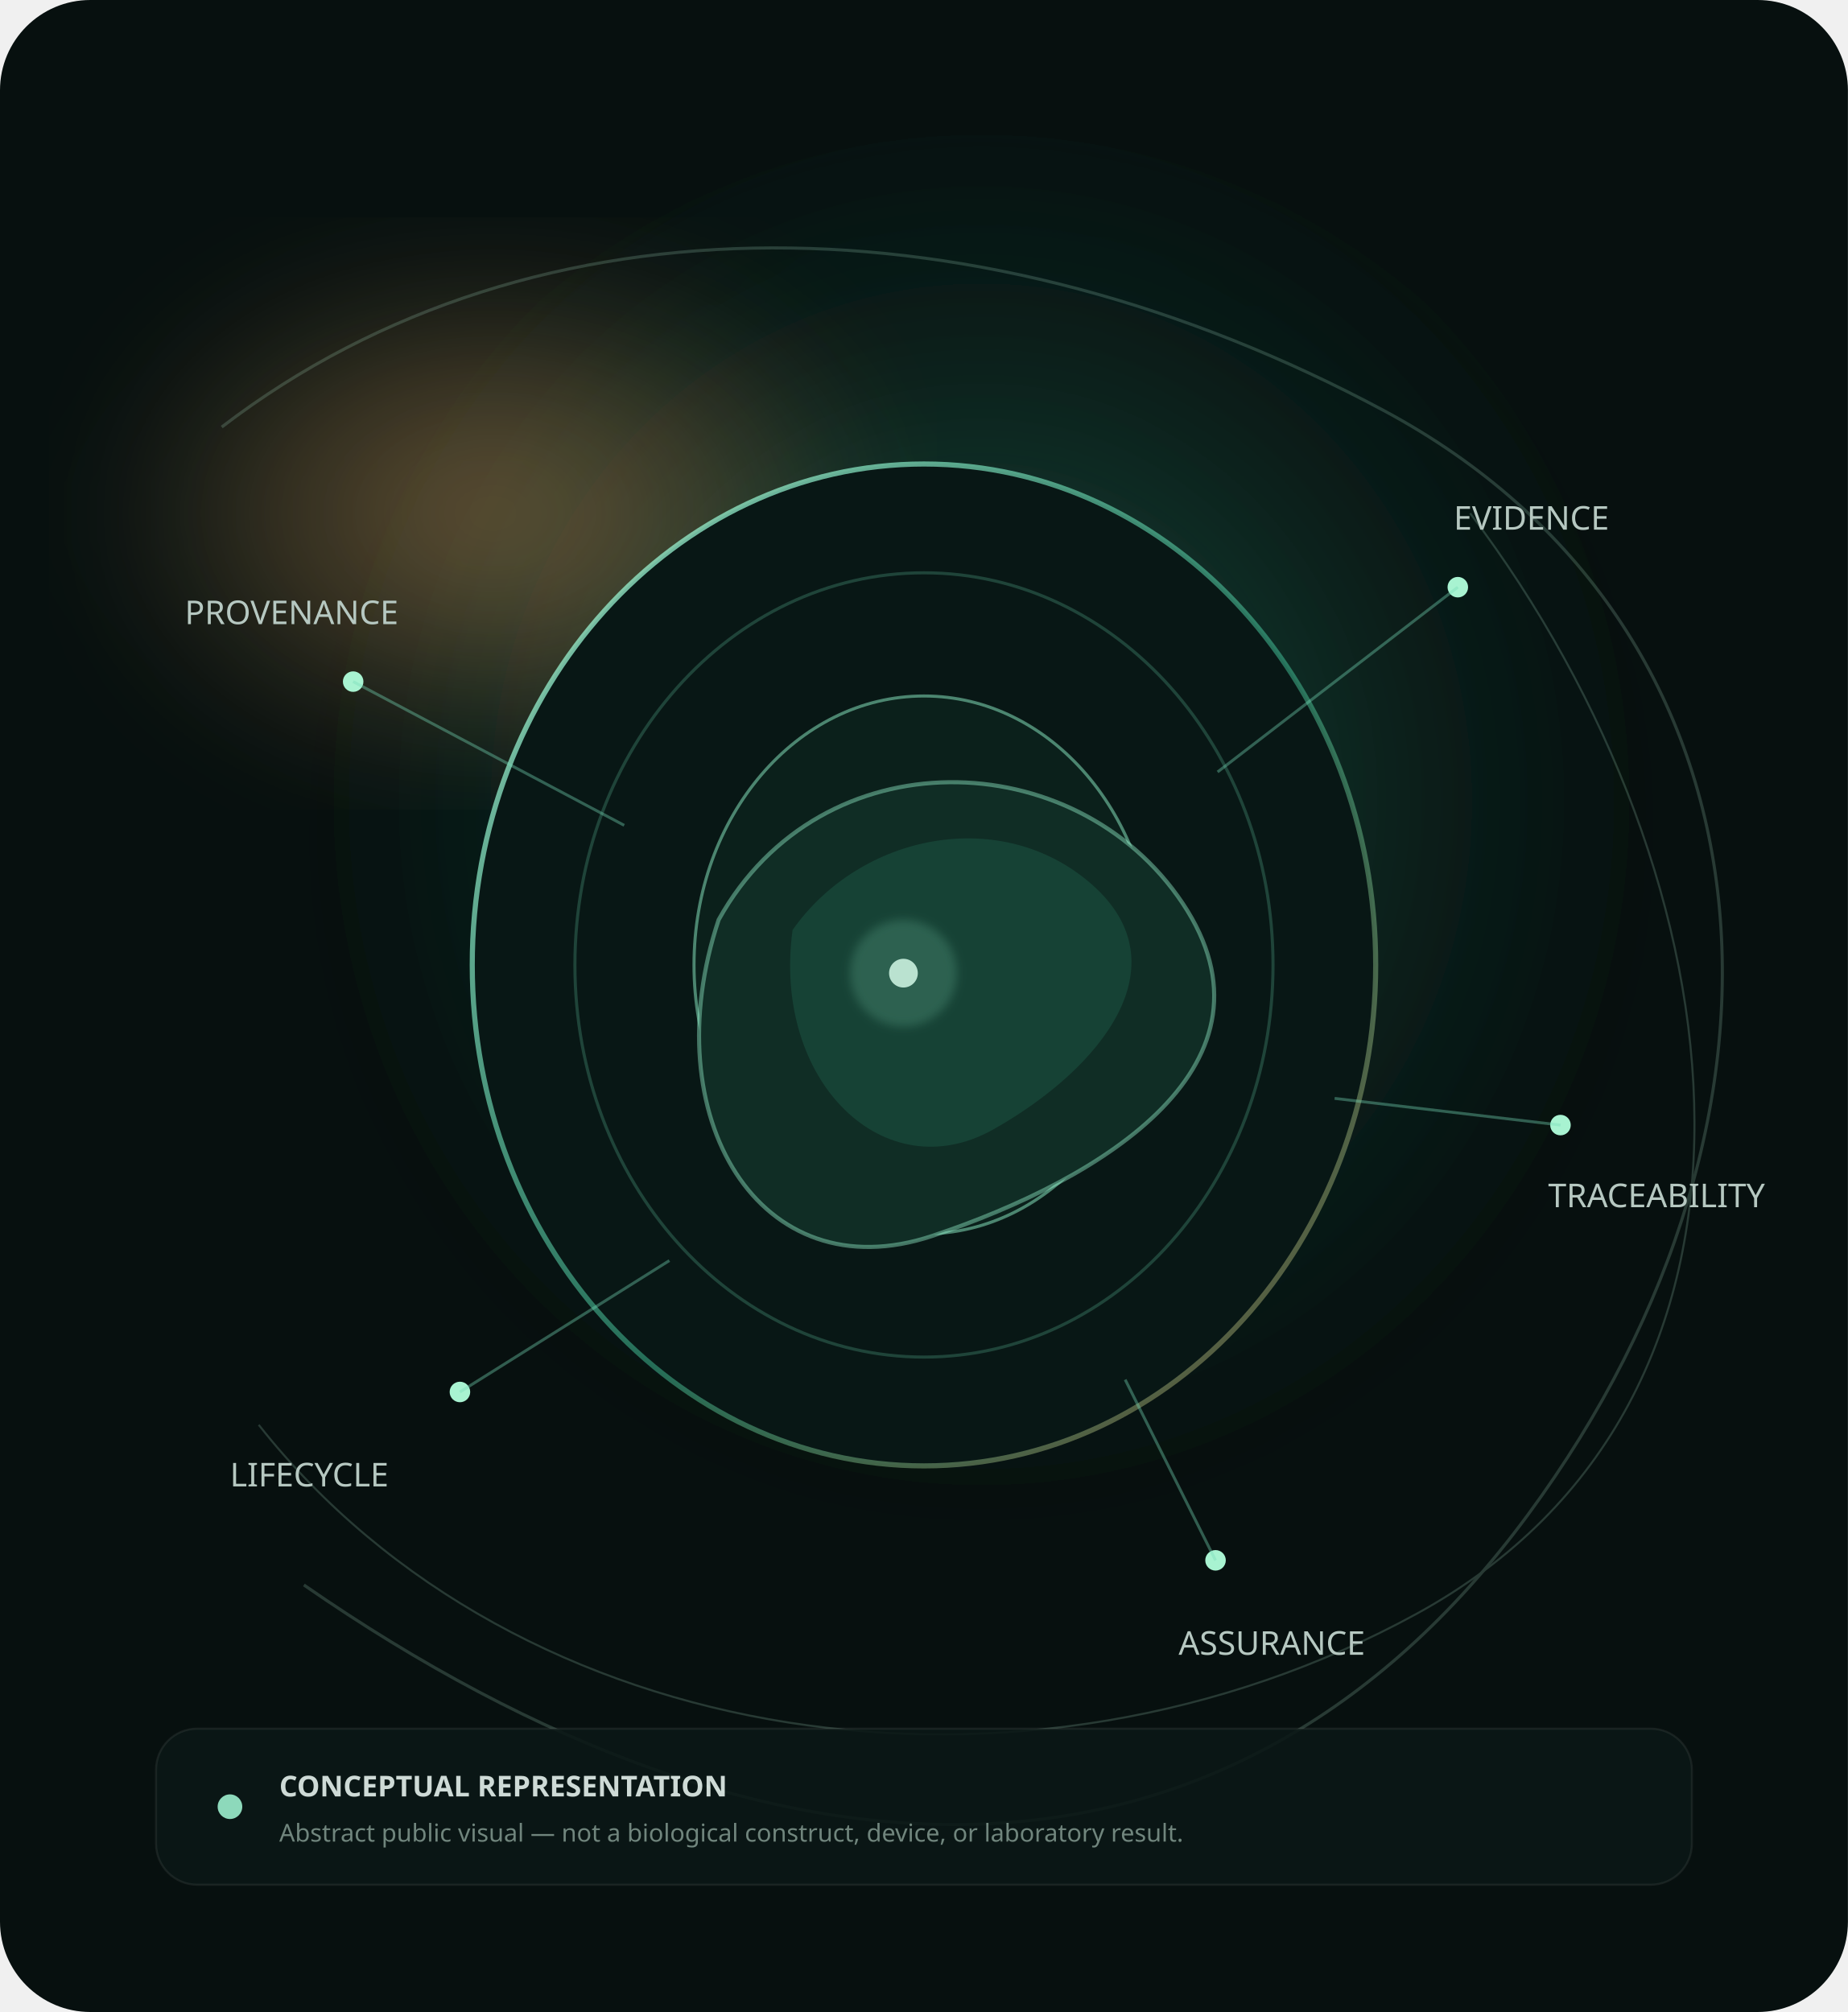
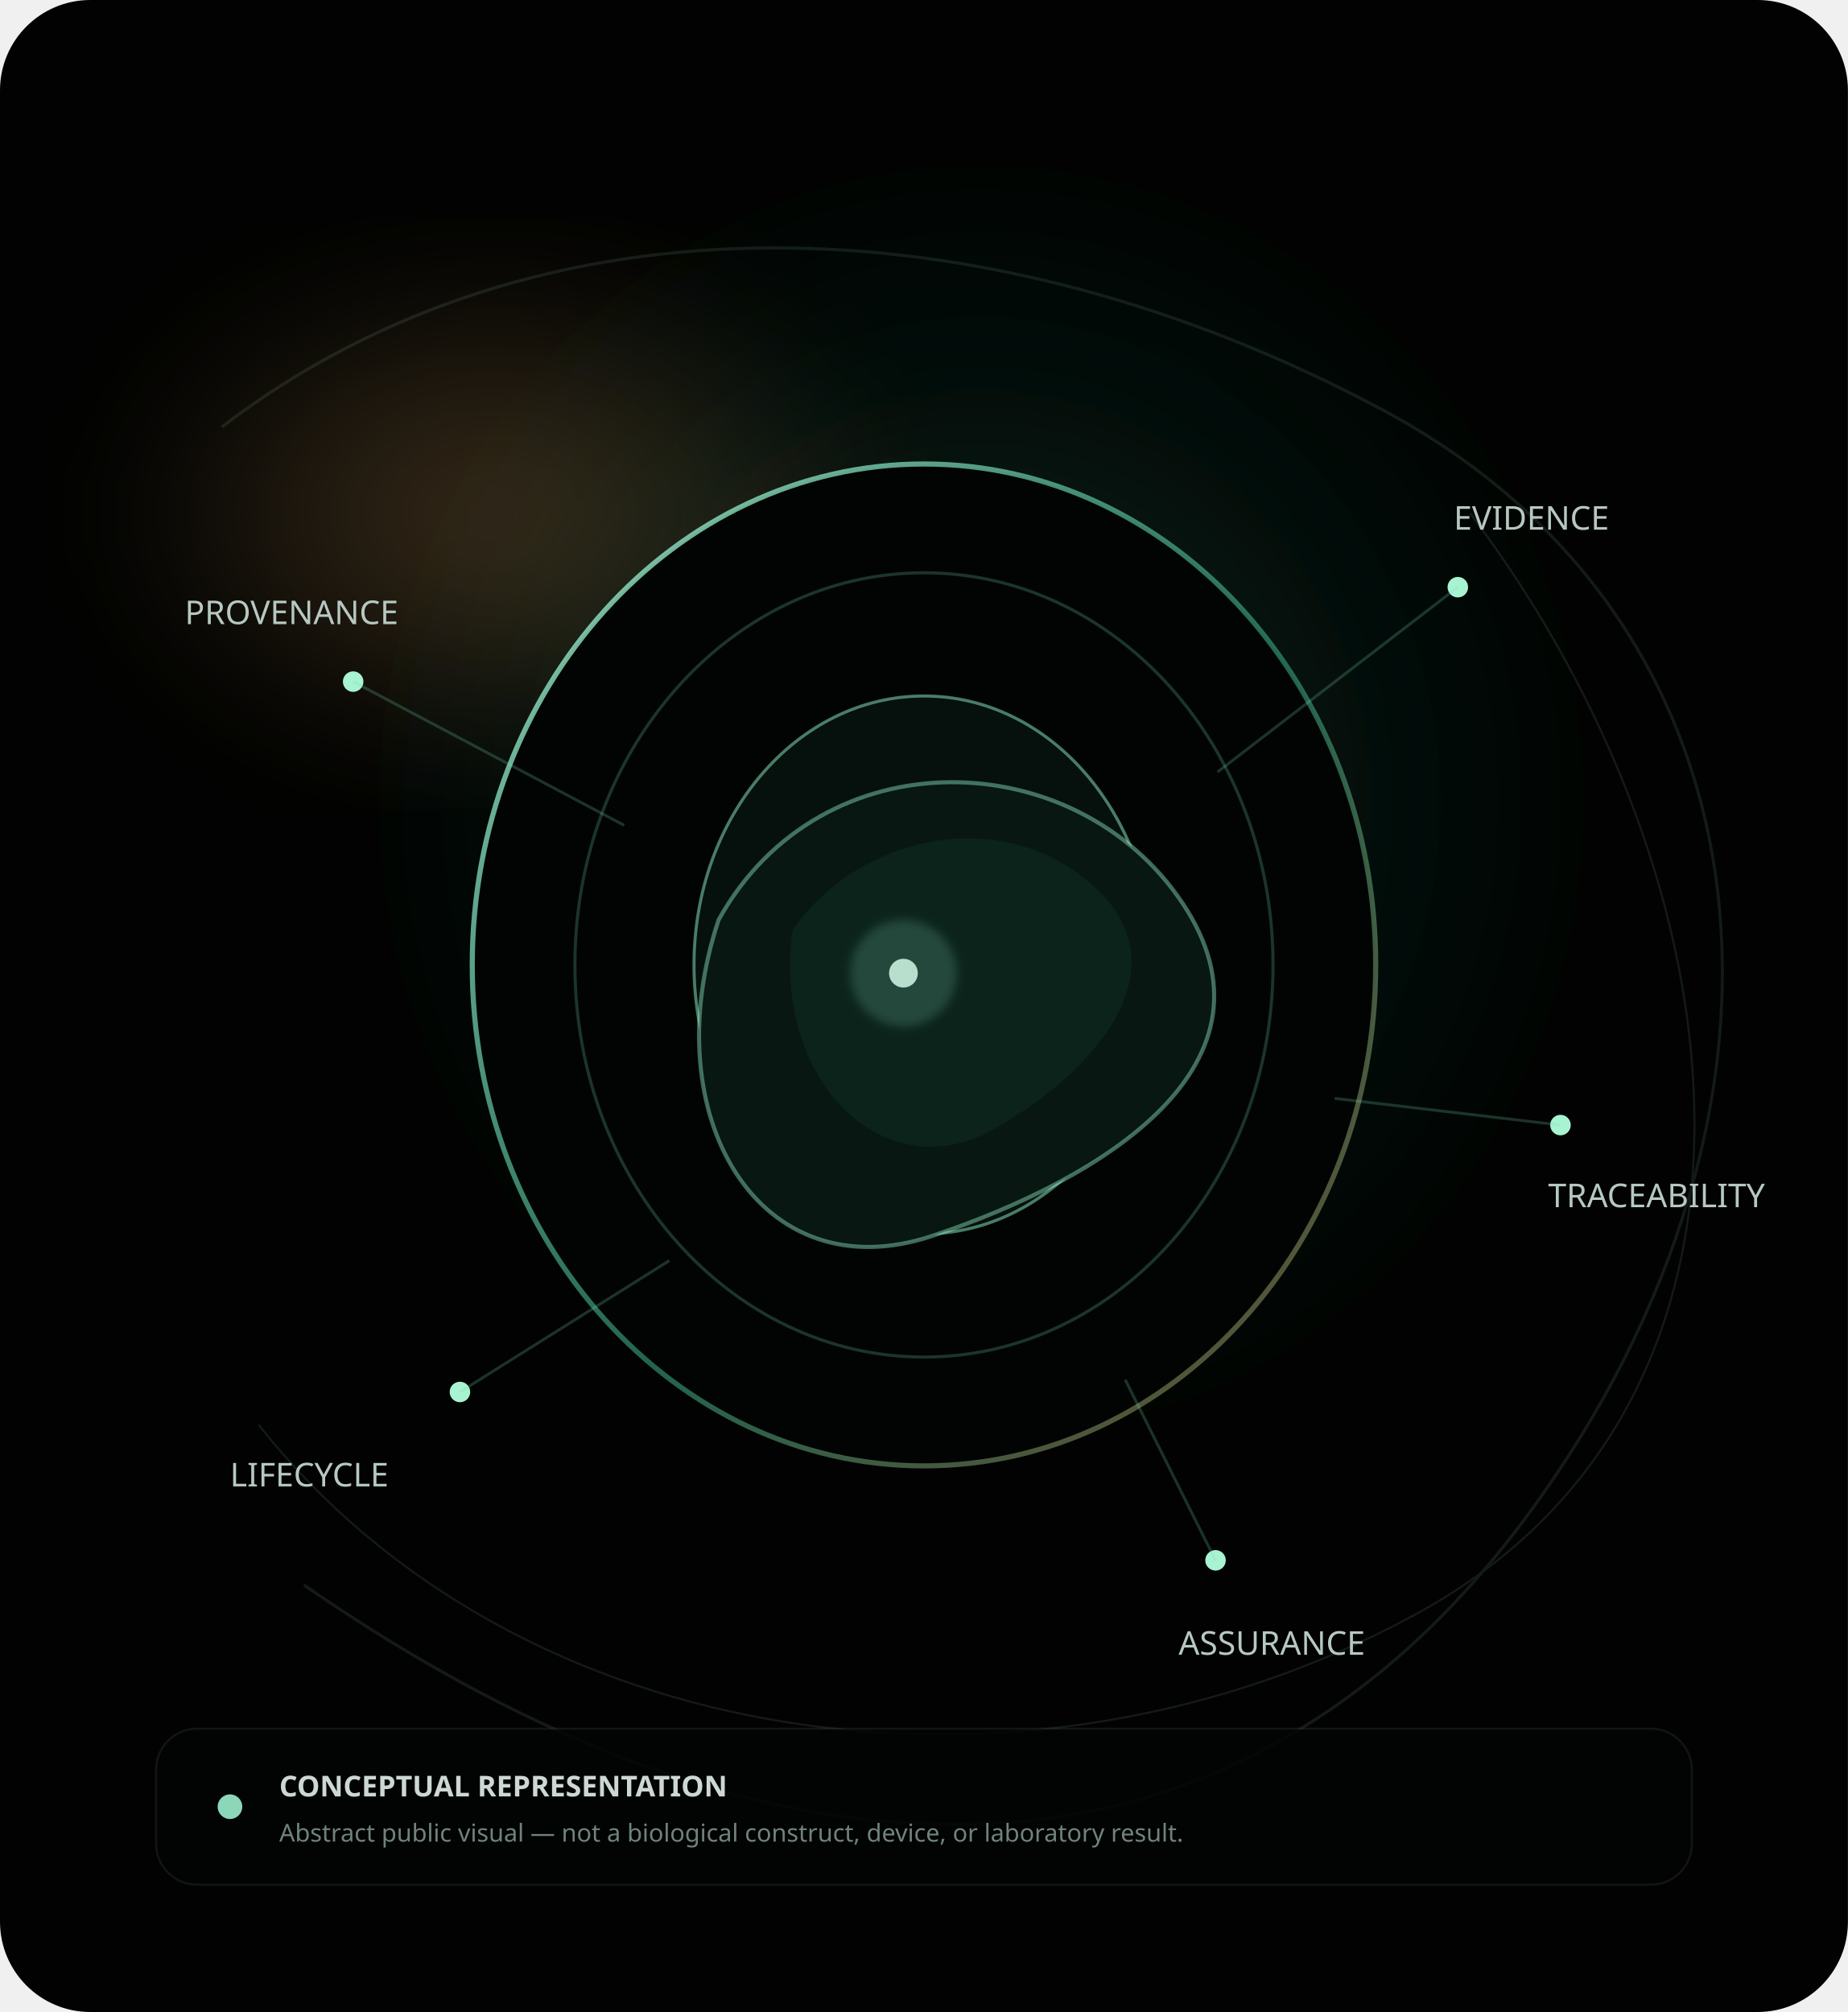
<svg xmlns="http://www.w3.org/2000/svg" viewBox="0 0 900 980" role="img" aria-labelledby="title desc">
  <defs>
    <radialGradient id="halo" cx="50%" cy="45%" r="55%">
-       <stop offset="0" stop-color="#9ff4d2" stop-opacity=".55" />
-       <stop offset=".34" stop-color="#3ccfa1" stop-opacity=".18" />
+       <stop offset="0" stop-color="#9ff4d2" stop-opacity=".34" />
+       <stop offset=".34" stop-color="#3ccfa1" stop-opacity=".10" />
      <stop offset="1" stop-color="#07100f" stop-opacity="0" />
    </radialGradient>
    <radialGradient id="amber" cx="50%" cy="50%" r="55%">
-       <stop offset="0" stop-color="#f2b66c" stop-opacity=".42" />
+       <stop offset="0" stop-color="#f2b66c" stop-opacity=".24" />
      <stop offset="1" stop-color="#f2b66c" stop-opacity="0" />
    </radialGradient>
    <linearGradient id="ring" x1="0" y1="0" x2="1" y2="1">
      <stop offset="0" stop-color="#b6ffe0" stop-opacity=".85" />
      <stop offset=".55" stop-color="#45cda1" stop-opacity=".48" />
      <stop offset="1" stop-color="#f0b66c" stop-opacity=".42" />
    </linearGradient>
    <filter id="blur32">
      <feGaussianBlur stdDeviation="32" />
    </filter>
    <filter id="blur12">
      <feGaussianBlur stdDeviation="12" />
    </filter>
    <filter id="soft">
      <feGaussianBlur stdDeviation="2.2" />
    </filter>
  </defs>
-   <rect width="900" height="980" rx="44" fill="#07100f" />
+   <rect width="900" height="980" rx="44" fill="#010201" />
  <ellipse cx="478" cy="426" rx="340" ry="360" fill="url(#halo)" filter="url(#blur12)" />
  <ellipse cx="240" cy="250" rx="180" ry="120" fill="url(#amber)" filter="url(#blur32)" />
-   <g opacity=".18" stroke="#baf8dd" fill="none">
+   <g opacity=".10" stroke="#baf8dd" fill="none">
    <path d="M108 208C262 90 480 96 674 200S890 540 744 738 376 930 148 772" stroke-width="1.5" />
    <path d="M126 694C252 854 500 890 690 786S852 430 716 250" stroke-width="1" />
  </g>
  <g transform="translate(450 470)">
-     <ellipse rx="220" ry="244" fill="#081715" stroke="url(#ring)" stroke-width="2.5" />
+     <ellipse rx="220" ry="244" fill="#020403" stroke="url(#ring)" stroke-width="2.5" />
    <ellipse rx="170" ry="191" fill="none" stroke="#75e6bc" stroke-opacity=".22" stroke-width="1.5" />
-     <ellipse rx="112" ry="131" fill="#0b201b" stroke="#8ef1c8" stroke-opacity=".5" stroke-width="1.5" />
-     <path d="M-100-22C-50-112 74-108 126-30S88 104 4 132-132 74-100-22Z" fill="#102d25" stroke="#97f6cf" stroke-opacity=".42" stroke-width="2" />
-     <path d="M-64-17C-31-64 38-78 82-39S87 50 34 80-74 57-64-17Z" fill="#174638" opacity=".84" />
+     <ellipse rx="112" ry="131" fill="#06100c" stroke="#8ef1c8" stroke-opacity=".5" stroke-width="1.5" />
+     <path d="M-100-22C-50-112 74-108 126-30S88 104 4 132-132 74-100-22Z" fill="#081711" stroke="#97f6cf" stroke-opacity=".42" stroke-width="2" />
+     <path d="M-64-17C-31-64 38-78 82-39S87 50 34 80-74 57-64-17Z" fill="#0d281e" opacity=".72" />
    <circle cx="-10" cy="4" r="26" fill="#95f1cb" opacity=".18" filter="url(#soft)" />
    <circle cx="-10" cy="4" r="7" fill="#d9ffed" opacity=".82" />
  </g>
  <g fill="#a8f3d1">
    <circle cx="172" cy="332" r="5" />
    <circle cx="710" cy="286" r="5" />
    <circle cx="760" cy="548" r="5" />
    <circle cx="224" cy="678" r="5" />
    <circle cx="592" cy="760" r="5" />
  </g>
-   <g stroke="#78dcb8" stroke-opacity=".38" fill="none" stroke-width="1.4">
+   <g stroke="#78dcb8" stroke-opacity=".22" fill="none" stroke-width="1.4">
    <path d="M172 332 304 402" />
    <path d="M710 286 593 376" />
    <path d="M760 548 650 535" />
    <path d="M224 678 326 614" />
    <path d="M592 760 548 672" />
  </g>
  <g font-family="system-ui, sans-serif" font-size="16" fill="#b6c8c1">
    <text x="90" y="304">PROVENANCE</text>
    <text x="708" y="258">EVIDENCE</text>
    <text x="754" y="588">TRACEABILITY</text>
    <text x="112" y="724">LIFECYCLE</text>
    <text x="574" y="806">ASSURANCE</text>
  </g>
  <g opacity=".88">
-     <rect x="76" y="842" width="748" height="76" rx="20" fill="#0a1715" stroke="#ffffff" stroke-opacity=".08" />
+     <rect x="76" y="842" width="748" height="76" rx="20" fill="#020403" stroke="#ffffff" stroke-opacity=".08" />
    <circle cx="112" cy="880" r="6" fill="#9ff4d2" />
    <text x="136" y="875" font-family="system-ui, sans-serif" font-size="14" font-weight="700" fill="#e8f5f0">CONCEPTUAL REPRESENTATION</text>
    <text x="136" y="897" font-family="system-ui, sans-serif" font-size="12" fill="#7e948b">Abstract public visual — not a biological construct, device, or laboratory result.</text>
  </g>
</svg>
